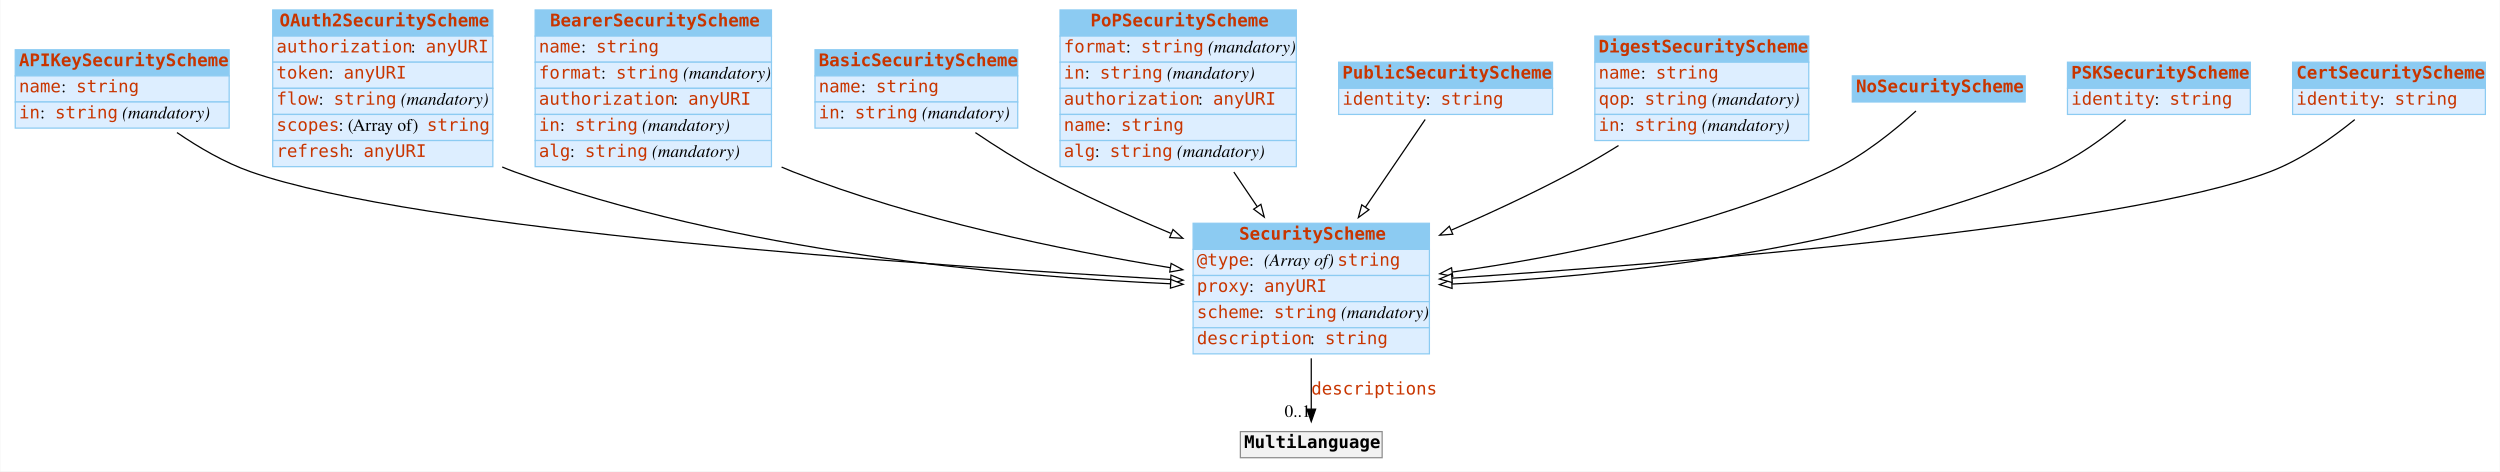
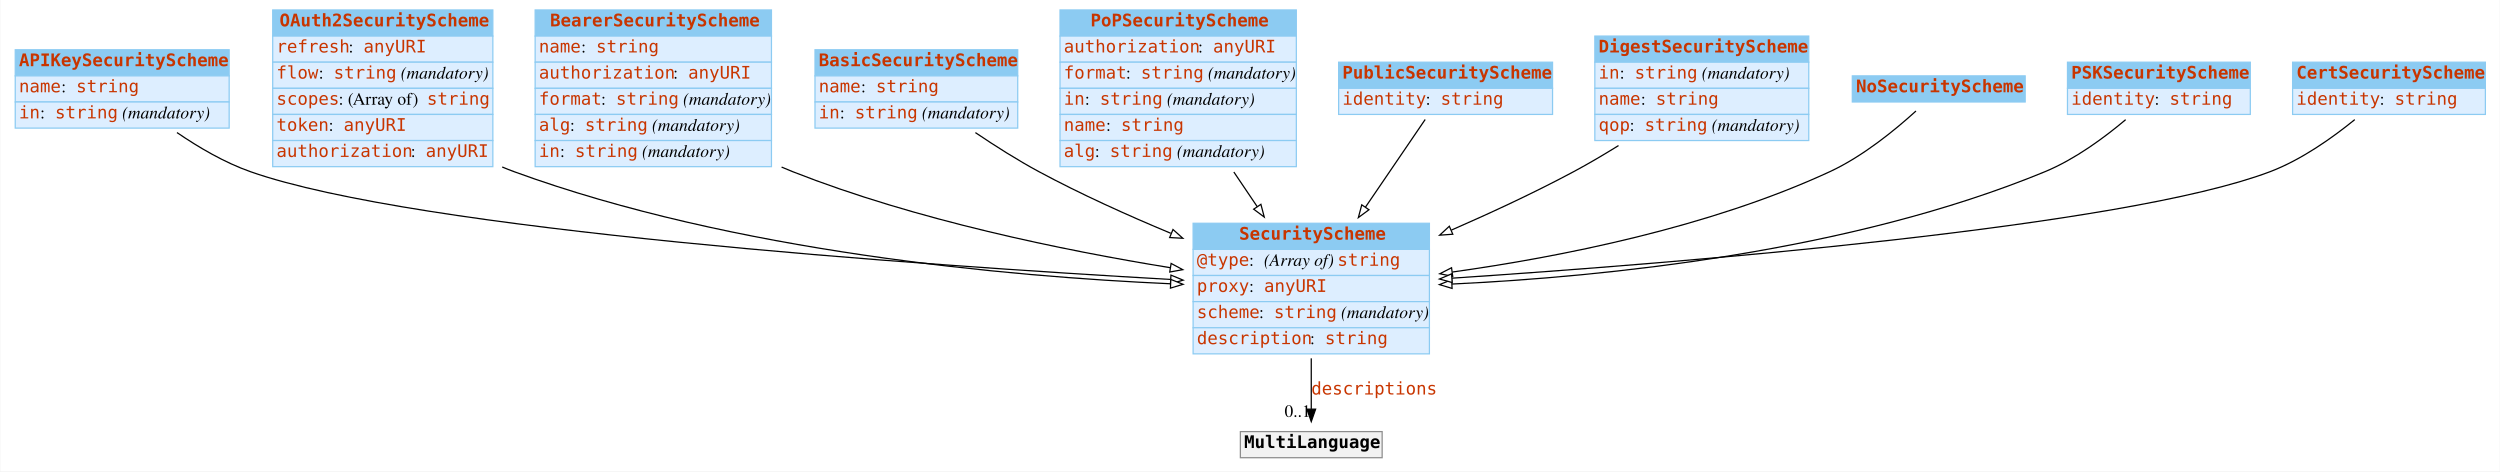
<svg xmlns="http://www.w3.org/2000/svg" width="2010pt" height="379pt" viewBox="0.00 0.00 2009.50 379.00">
  <g id="graph0" class="graph" transform="scale(1 1) rotate(0) translate(4 375)">
    <polygon fill="white" stroke="none" points="-4,4 -4,-375 2005.5,-375 2005.5,4 -4,4" />
    <g id="node1" class="node">
      <polygon fill="#8ccbf2" stroke="none" points="8,-314 8,-335 180,-335 180,-314 8,-314" />
      <polygon fill="none" stroke="#8ccbf2" points="8,-314 8,-335 180,-335 180,-314 8,-314" />
      <text text-anchor="start" x="11" y="-321.8" font-family="mono" font-weight="bold" font-size="14.00" fill="#c83500">APIKeySecurityScheme</text>
      <polygon fill="#ddeeff" stroke="none" points="8,-293 8,-314 180,-314 180,-293 8,-293" />
      <polygon fill="none" stroke="#8ccbf2" points="8,-293 8,-314 180,-314 180,-293 8,-293" />
      <text text-anchor="start" x="11" y="-300.8" font-family="mono" font-size="14.00" fill="#c83500">name</text>
      <text text-anchor="start" x="45" y="-300.8" font-family="Times,serif" font-size="14.00"> : </text>
      <text text-anchor="start" x="57" y="-300.8" font-family="mono" font-size="14.00" fill="#c83500">string</text>
      <polygon fill="#ddeeff" stroke="none" points="8,-272 8,-293 180,-293 180,-272 8,-272" />
      <polygon fill="none" stroke="#8ccbf2" points="8,-272 8,-293 180,-293 180,-272 8,-272" />
      <text text-anchor="start" x="11" y="-279.8" font-family="mono" font-size="14.00" fill="#c83500">in</text>
      <text text-anchor="start" x="28" y="-279.8" font-family="Times,serif" font-size="14.00"> : </text>
      <text text-anchor="start" x="40" y="-279.8" font-family="mono" font-size="14.00" fill="#c83500">string</text>
      <text text-anchor="start" x="90" y="-279.8" font-family="Times,serif" font-size="14.00"> </text>
      <text text-anchor="start" x="94" y="-279.8" font-family="Times,serif" font-style="italic" font-size="14.00">(mandatory)</text>
    </g>
    <g id="node3" class="node">
      <polygon fill="#8ccbf2" stroke="none" points="955,-174.5 955,-195.5 1145,-195.5 1145,-174.5 955,-174.5" />
      <polygon fill="none" stroke="#8ccbf2" points="955,-174.5 955,-195.5 1145,-195.5 1145,-174.5 955,-174.5" />
      <text text-anchor="start" x="992" y="-182.3" font-family="mono" font-weight="bold" font-size="14.00" fill="#c83500">SecurityScheme</text>
      <polygon fill="#ddeeff" stroke="none" points="955,-153.5 955,-174.5 1145,-174.5 1145,-153.5 955,-153.5" />
      <polygon fill="none" stroke="#8ccbf2" points="955,-153.5 955,-174.5 1145,-174.5 1145,-153.5 955,-153.5" />
      <text text-anchor="start" x="958" y="-161.3" font-family="mono" font-size="14.00" fill="#c83500">@type</text>
      <text text-anchor="start" x="1000" y="-161.3" font-family="Times,serif" font-size="14.00"> : </text>
      <text text-anchor="start" x="1012" y="-161.3" font-family="Times,serif" font-style="italic" font-size="14.00">(Array of) </text>
      <text text-anchor="start" x="1071" y="-161.3" font-family="mono" font-size="14.00" fill="#c83500">string</text>
      <polygon fill="#ddeeff" stroke="none" points="955,-132.5 955,-153.5 1145,-153.5 1145,-132.5 955,-132.5" />
      <polygon fill="none" stroke="#8ccbf2" points="955,-132.5 955,-153.5 1145,-153.5 1145,-132.5 955,-132.5" />
      <text text-anchor="start" x="958" y="-140.3" font-family="mono" font-size="14.00" fill="#c83500">proxy</text>
      <text text-anchor="start" x="1000" y="-140.3" font-family="Times,serif" font-size="14.00"> : </text>
      <text text-anchor="start" x="1012" y="-140.3" font-family="mono" font-size="14.00" fill="#c83500">anyURI</text>
      <polygon fill="#ddeeff" stroke="none" points="955,-111.5 955,-132.5 1145,-132.5 1145,-111.5 955,-111.5" />
      <polygon fill="none" stroke="#8ccbf2" points="955,-111.5 955,-132.5 1145,-132.5 1145,-111.5 955,-111.5" />
      <text text-anchor="start" x="958" y="-119.3" font-family="mono" font-size="14.00" fill="#c83500">scheme</text>
      <text text-anchor="start" x="1008" y="-119.3" font-family="Times,serif" font-size="14.00"> : </text>
      <text text-anchor="start" x="1020" y="-119.3" font-family="mono" font-size="14.00" fill="#c83500">string</text>
      <text text-anchor="start" x="1070" y="-119.3" font-family="Times,serif" font-size="14.00"> </text>
      <text text-anchor="start" x="1074" y="-119.3" font-family="Times,serif" font-style="italic" font-size="14.00">(mandatory)</text>
      <polygon fill="#ddeeff" stroke="none" points="955,-90.5 955,-111.5 1145,-111.5 1145,-90.5 955,-90.5" />
      <polygon fill="none" stroke="#8ccbf2" points="955,-90.5 955,-111.5 1145,-111.5 1145,-90.5 955,-90.5" />
      <text text-anchor="start" x="958" y="-98.3" font-family="mono" font-size="14.00" fill="#c83500">description</text>
      <text text-anchor="start" x="1049" y="-98.3" font-family="Times,serif" font-size="14.00"> : </text>
      <text text-anchor="start" x="1061" y="-98.3" font-family="mono" font-size="14.00" fill="#c83500">string</text>
    </g>
    <g id="edge4" class="edge">
      <path fill="none" stroke="black" d="M138.036,-268.422C155.465,-256.496 176.269,-244.309 197,-237 330.682,-189.871 737.032,-161.693 936.753,-150.336" />
      <polygon fill="white" stroke="black" points="937.194,-153.817 946.981,-149.759 936.799,-146.828 937.194,-153.817" />
    </g>
    <g id="node2" class="node">
      <polygon fill="#8ccbf2" stroke="none" points="215,-346 215,-367 392,-367 392,-346 215,-346" />
      <polygon fill="none" stroke="#8ccbf2" points="215,-346 215,-367 392,-367 392,-346 215,-346" />
      <text text-anchor="start" x="220.5" y="-353.8" font-family="mono" font-weight="bold" font-size="14.00" fill="#c83500">OAuth2SecurityScheme</text>
      <polygon fill="#ddeeff" stroke="none" points="215,-325 215,-346 392,-346 392,-325 215,-325" />
      <polygon fill="none" stroke="#8ccbf2" points="215,-325 215,-346 392,-346 392,-325 215,-325" />
-       <text text-anchor="start" x="218" y="-332.8" font-family="mono" font-size="14.00" fill="#c83500">authorization</text>
-       <text text-anchor="start" x="326" y="-332.8" font-family="Times,serif" font-size="14.00"> : </text>
-       <text text-anchor="start" x="338" y="-332.8" font-family="mono" font-size="14.00" fill="#c83500">anyURI</text>
+       <text text-anchor="start" x="218" y="-332.8" font-family="mono" font-size="14.00" fill="#c83500">refresh</text>
+       <text text-anchor="start" x="276" y="-332.8" font-family="Times,serif" font-size="14.00"> : </text>
+       <text text-anchor="start" x="288" y="-332.8" font-family="mono" font-size="14.00" fill="#c83500">anyURI</text>
      <polygon fill="#ddeeff" stroke="none" points="215,-304 215,-325 392,-325 392,-304 215,-304" />
      <polygon fill="none" stroke="#8ccbf2" points="215,-304 215,-325 392,-325 392,-304 215,-304" />
-       <text text-anchor="start" x="218" y="-311.8" font-family="mono" font-size="14.00" fill="#c83500">token</text>
-       <text text-anchor="start" x="260" y="-311.8" font-family="Times,serif" font-size="14.00"> : </text>
-       <text text-anchor="start" x="272" y="-311.8" font-family="mono" font-size="14.00" fill="#c83500">anyURI</text>
+       <text text-anchor="start" x="218" y="-311.8" font-family="mono" font-size="14.00" fill="#c83500">flow</text>
+       <text text-anchor="start" x="252" y="-311.8" font-family="Times,serif" font-size="14.00"> : </text>
+       <text text-anchor="start" x="264" y="-311.8" font-family="mono" font-size="14.00" fill="#c83500">string</text>
+       <text text-anchor="start" x="314" y="-311.8" font-family="Times,serif" font-size="14.00"> </text>
+       <text text-anchor="start" x="318" y="-311.8" font-family="Times,serif" font-style="italic" font-size="14.00">(mandatory)</text>
      <polygon fill="#ddeeff" stroke="none" points="215,-283 215,-304 392,-304 392,-283 215,-283" />
      <polygon fill="none" stroke="#8ccbf2" points="215,-283 215,-304 392,-304 392,-283 215,-283" />
-       <text text-anchor="start" x="218" y="-290.8" font-family="mono" font-size="14.00" fill="#c83500">flow</text>
-       <text text-anchor="start" x="252" y="-290.8" font-family="Times,serif" font-size="14.00"> : </text>
-       <text text-anchor="start" x="264" y="-290.8" font-family="mono" font-size="14.00" fill="#c83500">string</text>
-       <text text-anchor="start" x="314" y="-290.8" font-family="Times,serif" font-size="14.00"> </text>
-       <text text-anchor="start" x="318" y="-290.8" font-family="Times,serif" font-style="italic" font-size="14.00">(mandatory)</text>
+       <text text-anchor="start" x="218" y="-290.8" font-family="mono" font-size="14.00" fill="#c83500">scopes</text>
+       <text text-anchor="start" x="268" y="-290.8" font-family="Times,serif" font-size="14.00"> : (Array of) </text>
+       <text text-anchor="start" x="339" y="-290.8" font-family="mono" font-size="14.00" fill="#c83500">string</text>
      <polygon fill="#ddeeff" stroke="none" points="215,-262 215,-283 392,-283 392,-262 215,-262" />
      <polygon fill="none" stroke="#8ccbf2" points="215,-262 215,-283 392,-283 392,-262 215,-262" />
-       <text text-anchor="start" x="218" y="-269.8" font-family="mono" font-size="14.00" fill="#c83500">scopes</text>
-       <text text-anchor="start" x="268" y="-269.8" font-family="Times,serif" font-size="14.00"> : (Array of) </text>
-       <text text-anchor="start" x="339" y="-269.8" font-family="mono" font-size="14.00" fill="#c83500">string</text>
+       <text text-anchor="start" x="218" y="-269.8" font-family="mono" font-size="14.00" fill="#c83500">token</text>
+       <text text-anchor="start" x="260" y="-269.8" font-family="Times,serif" font-size="14.00"> : </text>
+       <text text-anchor="start" x="272" y="-269.8" font-family="mono" font-size="14.00" fill="#c83500">anyURI</text>
      <polygon fill="#ddeeff" stroke="none" points="215,-241 215,-262 392,-262 392,-241 215,-241" />
      <polygon fill="none" stroke="#8ccbf2" points="215,-241 215,-262 392,-262 392,-241 215,-241" />
-       <text text-anchor="start" x="218" y="-248.8" font-family="mono" font-size="14.00" fill="#c83500">refresh</text>
-       <text text-anchor="start" x="276" y="-248.8" font-family="Times,serif" font-size="14.00"> : </text>
-       <text text-anchor="start" x="288" y="-248.8" font-family="mono" font-size="14.00" fill="#c83500">anyURI</text>
+       <text text-anchor="start" x="218" y="-248.8" font-family="mono" font-size="14.00" fill="#c83500">authorization</text>
+       <text text-anchor="start" x="326" y="-248.8" font-family="Times,serif" font-size="14.00"> : </text>
+       <text text-anchor="start" x="338" y="-248.8" font-family="mono" font-size="14.00" fill="#c83500">anyURI</text>
    </g>
    <g id="edge8" class="edge">
      <path fill="none" stroke="black" d="M399.524,-240.748C402.681,-239.407 405.844,-238.153 409,-237 586.048,-172.351 806.079,-152.706 936.885,-146.846" />
      <polygon fill="white" stroke="black" points="937.084,-150.341 946.925,-146.416 936.784,-143.348 937.084,-150.341" />
    </g>
    <g id="node12" class="node">
      <polygon fill="#f2f2f2" stroke="none" points="993,-7 993,-28 1107,-28 1107,-7 993,-7" />
      <polygon fill="none" stroke="#8c8c8c" points="993,-7 993,-28 1107,-28 1107,-7 993,-7" />
      <text text-anchor="start" x="996" y="-14.8" font-family="mono" font-weight="bold" font-size="14.00">MultiLanguage</text>
    </g>
    <g id="edge1" class="edge">
      <path fill="none" stroke="black" d="M1050,-86.892C1050,-72.775 1050,-58.225 1050,-46.234" />
      <polygon fill="black" stroke="black" points="1053.5,-46.026 1050,-36.026 1046.5,-46.026 1053.5,-46.026" />
      <text text-anchor="start" x="1050" y="-57.8" font-family="mono" font-size="14.00" fill="#c83500">descriptions</text>
      <text text-anchor="middle" x="1039" y="-39.826" font-family="Times,serif" font-size="14.00">0..1</text>
    </g>
    <g id="node4" class="node">
      <polygon fill="#8ccbf2" stroke="none" points="426,-346 426,-367 616,-367 616,-346 426,-346" />
      <polygon fill="none" stroke="#8ccbf2" points="426,-346 426,-367 616,-367 616,-346 426,-346" />
      <text text-anchor="start" x="438" y="-353.8" font-family="mono" font-weight="bold" font-size="14.00" fill="#c83500">BearerSecurityScheme</text>
      <polygon fill="#ddeeff" stroke="none" points="426,-325 426,-346 616,-346 616,-325 426,-325" />
      <polygon fill="none" stroke="#8ccbf2" points="426,-325 426,-346 616,-346 616,-325 426,-325" />
      <text text-anchor="start" x="429" y="-332.8" font-family="mono" font-size="14.00" fill="#c83500">name</text>
      <text text-anchor="start" x="463" y="-332.8" font-family="Times,serif" font-size="14.00"> : </text>
      <text text-anchor="start" x="475" y="-332.8" font-family="mono" font-size="14.00" fill="#c83500">string</text>
      <polygon fill="#ddeeff" stroke="none" points="426,-304 426,-325 616,-325 616,-304 426,-304" />
      <polygon fill="none" stroke="#8ccbf2" points="426,-304 426,-325 616,-325 616,-304 426,-304" />
-       <text text-anchor="start" x="429" y="-311.8" font-family="mono" font-size="14.00" fill="#c83500">format</text>
-       <text text-anchor="start" x="479" y="-311.8" font-family="Times,serif" font-size="14.00"> : </text>
-       <text text-anchor="start" x="491" y="-311.8" font-family="mono" font-size="14.00" fill="#c83500">string</text>
-       <text text-anchor="start" x="541" y="-311.8" font-family="Times,serif" font-size="14.00"> </text>
-       <text text-anchor="start" x="545" y="-311.8" font-family="Times,serif" font-style="italic" font-size="14.00">(mandatory)</text>
+       <text text-anchor="start" x="429" y="-311.8" font-family="mono" font-size="14.00" fill="#c83500">authorization</text>
+       <text text-anchor="start" x="537" y="-311.8" font-family="Times,serif" font-size="14.00"> : </text>
+       <text text-anchor="start" x="549" y="-311.8" font-family="mono" font-size="14.00" fill="#c83500">anyURI</text>
      <polygon fill="#ddeeff" stroke="none" points="426,-283 426,-304 616,-304 616,-283 426,-283" />
      <polygon fill="none" stroke="#8ccbf2" points="426,-283 426,-304 616,-304 616,-283 426,-283" />
-       <text text-anchor="start" x="429" y="-290.8" font-family="mono" font-size="14.00" fill="#c83500">authorization</text>
-       <text text-anchor="start" x="537" y="-290.8" font-family="Times,serif" font-size="14.00"> : </text>
-       <text text-anchor="start" x="549" y="-290.8" font-family="mono" font-size="14.00" fill="#c83500">anyURI</text>
+       <text text-anchor="start" x="429" y="-290.8" font-family="mono" font-size="14.00" fill="#c83500">format</text>
+       <text text-anchor="start" x="479" y="-290.8" font-family="Times,serif" font-size="14.00"> : </text>
+       <text text-anchor="start" x="491" y="-290.8" font-family="mono" font-size="14.00" fill="#c83500">string</text>
+       <text text-anchor="start" x="541" y="-290.8" font-family="Times,serif" font-size="14.00"> </text>
+       <text text-anchor="start" x="545" y="-290.8" font-family="Times,serif" font-style="italic" font-size="14.00">(mandatory)</text>
      <polygon fill="#ddeeff" stroke="none" points="426,-262 426,-283 616,-283 616,-262 426,-262" />
      <polygon fill="none" stroke="#8ccbf2" points="426,-262 426,-283 616,-283 616,-262 426,-262" />
-       <text text-anchor="start" x="429" y="-269.8" font-family="mono" font-size="14.00" fill="#c83500">in</text>
-       <text text-anchor="start" x="446" y="-269.8" font-family="Times,serif" font-size="14.00"> : </text>
-       <text text-anchor="start" x="458" y="-269.8" font-family="mono" font-size="14.00" fill="#c83500">string</text>
-       <text text-anchor="start" x="508" y="-269.8" font-family="Times,serif" font-size="14.00"> </text>
-       <text text-anchor="start" x="512" y="-269.8" font-family="Times,serif" font-style="italic" font-size="14.00">(mandatory)</text>
+       <text text-anchor="start" x="429" y="-269.8" font-family="mono" font-size="14.00" fill="#c83500">alg</text>
+       <text text-anchor="start" x="454" y="-269.8" font-family="Times,serif" font-size="14.00"> : </text>
+       <text text-anchor="start" x="466" y="-269.8" font-family="mono" font-size="14.00" fill="#c83500">string</text>
+       <text text-anchor="start" x="516" y="-269.8" font-family="Times,serif" font-size="14.00"> </text>
+       <text text-anchor="start" x="520" y="-269.8" font-family="Times,serif" font-style="italic" font-size="14.00">(mandatory)</text>
      <polygon fill="#ddeeff" stroke="none" points="426,-241 426,-262 616,-262 616,-241 426,-241" />
      <polygon fill="none" stroke="#8ccbf2" points="426,-241 426,-262 616,-262 616,-241 426,-241" />
-       <text text-anchor="start" x="429" y="-248.8" font-family="mono" font-size="14.00" fill="#c83500">alg</text>
-       <text text-anchor="start" x="454" y="-248.8" font-family="Times,serif" font-size="14.00"> : </text>
-       <text text-anchor="start" x="466" y="-248.8" font-family="mono" font-size="14.00" fill="#c83500">string</text>
-       <text text-anchor="start" x="516" y="-248.8" font-family="Times,serif" font-size="14.00"> </text>
-       <text text-anchor="start" x="520" y="-248.8" font-family="Times,serif" font-style="italic" font-size="14.00">(mandatory)</text>
+       <text text-anchor="start" x="429" y="-248.8" font-family="mono" font-size="14.00" fill="#c83500">in</text>
+       <text text-anchor="start" x="446" y="-248.8" font-family="Times,serif" font-size="14.00"> : </text>
+       <text text-anchor="start" x="458" y="-248.8" font-family="mono" font-size="14.00" fill="#c83500">string</text>
+       <text text-anchor="start" x="508" y="-248.8" font-family="Times,serif" font-size="14.00"> </text>
+       <text text-anchor="start" x="512" y="-248.8" font-family="Times,serif" font-style="italic" font-size="14.00">(mandatory)</text>
    </g>
    <g id="edge9" class="edge">
      <path fill="none" stroke="black" d="M624.151,-240.676C627.107,-239.388 630.06,-238.158 633,-237 732.048,-197.967 851.15,-173.622 936.662,-159.767" />
      <polygon fill="white" stroke="black" points="937.336,-163.204 946.658,-158.171 936.231,-156.292 937.336,-163.204" />
    </g>
    <g id="node5" class="node">
      <polygon fill="#8ccbf2" stroke="none" points="651,-314 651,-335 814,-335 814,-314 651,-314" />
      <polygon fill="none" stroke="#8ccbf2" points="651,-314 651,-335 814,-335 814,-314 651,-314" />
      <text text-anchor="start" x="654" y="-321.8" font-family="mono" font-weight="bold" font-size="14.00" fill="#c83500">BasicSecurityScheme</text>
      <polygon fill="#ddeeff" stroke="none" points="651,-293 651,-314 814,-314 814,-293 651,-293" />
      <polygon fill="none" stroke="#8ccbf2" points="651,-293 651,-314 814,-314 814,-293 651,-293" />
      <text text-anchor="start" x="654" y="-300.8" font-family="mono" font-size="14.00" fill="#c83500">name</text>
      <text text-anchor="start" x="688" y="-300.8" font-family="Times,serif" font-size="14.00"> : </text>
      <text text-anchor="start" x="700" y="-300.8" font-family="mono" font-size="14.00" fill="#c83500">string</text>
      <polygon fill="#ddeeff" stroke="none" points="651,-272 651,-293 814,-293 814,-272 651,-272" />
      <polygon fill="none" stroke="#8ccbf2" points="651,-272 651,-293 814,-293 814,-272 651,-272" />
      <text text-anchor="start" x="654" y="-279.8" font-family="mono" font-size="14.00" fill="#c83500">in</text>
      <text text-anchor="start" x="671" y="-279.8" font-family="Times,serif" font-size="14.00"> : </text>
      <text text-anchor="start" x="683" y="-279.8" font-family="mono" font-size="14.00" fill="#c83500">string</text>
      <text text-anchor="start" x="733" y="-279.8" font-family="Times,serif" font-size="14.00"> </text>
      <text text-anchor="start" x="737" y="-279.8" font-family="Times,serif" font-style="italic" font-size="14.00">(mandatory)</text>
    </g>
    <g id="edge6" class="edge">
      <path fill="none" stroke="black" d="M779.967,-268.388C795.823,-257.668 813.812,-246.253 831,-237 864.551,-218.939 902.385,-201.875 937.049,-187.437" />
      <polygon fill="white" stroke="black" points="938.829,-190.489 946.735,-183.436 936.157,-184.019 938.829,-190.489" />
    </g>
    <g id="node6" class="node">
      <polygon fill="#8ccbf2" stroke="none" points="848,-346 848,-367 1038,-367 1038,-346 848,-346" />
      <polygon fill="none" stroke="#8ccbf2" points="848,-346 848,-367 1038,-367 1038,-346 848,-346" />
      <text text-anchor="start" x="872.5" y="-353.8" font-family="mono" font-weight="bold" font-size="14.00" fill="#c83500">PoPSecurityScheme</text>
      <polygon fill="#ddeeff" stroke="none" points="848,-325 848,-346 1038,-346 1038,-325 848,-325" />
      <polygon fill="none" stroke="#8ccbf2" points="848,-325 848,-346 1038,-346 1038,-325 848,-325" />
-       <text text-anchor="start" x="851" y="-332.8" font-family="mono" font-size="14.00" fill="#c83500">format</text>
-       <text text-anchor="start" x="901" y="-332.8" font-family="Times,serif" font-size="14.00"> : </text>
-       <text text-anchor="start" x="913" y="-332.8" font-family="mono" font-size="14.00" fill="#c83500">string</text>
-       <text text-anchor="start" x="963" y="-332.8" font-family="Times,serif" font-size="14.00"> </text>
-       <text text-anchor="start" x="967" y="-332.8" font-family="Times,serif" font-style="italic" font-size="14.00">(mandatory)</text>
+       <text text-anchor="start" x="851" y="-332.8" font-family="mono" font-size="14.00" fill="#c83500">authorization</text>
+       <text text-anchor="start" x="959" y="-332.8" font-family="Times,serif" font-size="14.00"> : </text>
+       <text text-anchor="start" x="971" y="-332.8" font-family="mono" font-size="14.00" fill="#c83500">anyURI</text>
      <polygon fill="#ddeeff" stroke="none" points="848,-304 848,-325 1038,-325 1038,-304 848,-304" />
      <polygon fill="none" stroke="#8ccbf2" points="848,-304 848,-325 1038,-325 1038,-304 848,-304" />
-       <text text-anchor="start" x="851" y="-311.8" font-family="mono" font-size="14.00" fill="#c83500">in</text>
-       <text text-anchor="start" x="868" y="-311.8" font-family="Times,serif" font-size="14.00"> : </text>
-       <text text-anchor="start" x="880" y="-311.8" font-family="mono" font-size="14.00" fill="#c83500">string</text>
-       <text text-anchor="start" x="930" y="-311.8" font-family="Times,serif" font-size="14.00"> </text>
-       <text text-anchor="start" x="934" y="-311.8" font-family="Times,serif" font-style="italic" font-size="14.00">(mandatory)</text>
+       <text text-anchor="start" x="851" y="-311.8" font-family="mono" font-size="14.00" fill="#c83500">format</text>
+       <text text-anchor="start" x="901" y="-311.8" font-family="Times,serif" font-size="14.00"> : </text>
+       <text text-anchor="start" x="913" y="-311.8" font-family="mono" font-size="14.00" fill="#c83500">string</text>
+       <text text-anchor="start" x="963" y="-311.8" font-family="Times,serif" font-size="14.00"> </text>
+       <text text-anchor="start" x="967" y="-311.8" font-family="Times,serif" font-style="italic" font-size="14.00">(mandatory)</text>
      <polygon fill="#ddeeff" stroke="none" points="848,-283 848,-304 1038,-304 1038,-283 848,-283" />
      <polygon fill="none" stroke="#8ccbf2" points="848,-283 848,-304 1038,-304 1038,-283 848,-283" />
-       <text text-anchor="start" x="851" y="-290.8" font-family="mono" font-size="14.00" fill="#c83500">authorization</text>
-       <text text-anchor="start" x="959" y="-290.8" font-family="Times,serif" font-size="14.00"> : </text>
-       <text text-anchor="start" x="971" y="-290.8" font-family="mono" font-size="14.00" fill="#c83500">anyURI</text>
+       <text text-anchor="start" x="851" y="-290.8" font-family="mono" font-size="14.00" fill="#c83500">in</text>
+       <text text-anchor="start" x="868" y="-290.8" font-family="Times,serif" font-size="14.00"> : </text>
+       <text text-anchor="start" x="880" y="-290.8" font-family="mono" font-size="14.00" fill="#c83500">string</text>
+       <text text-anchor="start" x="930" y="-290.8" font-family="Times,serif" font-size="14.00"> </text>
+       <text text-anchor="start" x="934" y="-290.8" font-family="Times,serif" font-style="italic" font-size="14.00">(mandatory)</text>
      <polygon fill="#ddeeff" stroke="none" points="848,-262 848,-283 1038,-283 1038,-262 848,-262" />
      <polygon fill="none" stroke="#8ccbf2" points="848,-262 848,-283 1038,-283 1038,-262 848,-262" />
      <text text-anchor="start" x="851" y="-269.8" font-family="mono" font-size="14.00" fill="#c83500">name</text>
      <text text-anchor="start" x="885" y="-269.8" font-family="Times,serif" font-size="14.00"> : </text>
      <text text-anchor="start" x="897" y="-269.8" font-family="mono" font-size="14.00" fill="#c83500">string</text>
      <polygon fill="#ddeeff" stroke="none" points="848,-241 848,-262 1038,-262 1038,-241 848,-241" />
      <polygon fill="none" stroke="#8ccbf2" points="848,-241 848,-262 1038,-262 1038,-241 848,-241" />
      <text text-anchor="start" x="851" y="-248.8" font-family="mono" font-size="14.00" fill="#c83500">alg</text>
      <text text-anchor="start" x="876" y="-248.8" font-family="Times,serif" font-size="14.00"> : </text>
      <text text-anchor="start" x="888" y="-248.8" font-family="mono" font-size="14.00" fill="#c83500">string</text>
      <text text-anchor="start" x="938" y="-248.8" font-family="Times,serif" font-size="14.00"> </text>
      <text text-anchor="start" x="942" y="-248.8" font-family="Times,serif" font-style="italic" font-size="14.00">(mandatory)</text>
    </g>
    <g id="edge3" class="edge">
      <path fill="none" stroke="black" d="M987.758,-236.7C993.984,-227.477 1000.37,-218.014 1006.57,-208.829" />
      <polygon fill="white" stroke="black" points="1009.51,-210.732 1012.21,-200.486 1003.71,-206.816 1009.51,-210.732" />
    </g>
    <g id="node7" class="node">
      <polygon fill="#8ccbf2" stroke="none" points="1072,-304 1072,-325 1244,-325 1244,-304 1072,-304" />
      <polygon fill="none" stroke="#8ccbf2" points="1072,-304 1072,-325 1244,-325 1244,-304 1072,-304" />
      <text text-anchor="start" x="1075" y="-311.8" font-family="mono" font-weight="bold" font-size="14.00" fill="#c83500">PublicSecurityScheme</text>
      <polygon fill="#ddeeff" stroke="none" points="1072,-283 1072,-304 1244,-304 1244,-283 1072,-283" />
      <polygon fill="none" stroke="#8ccbf2" points="1072,-283 1072,-304 1244,-304 1244,-283 1072,-283" />
      <text text-anchor="start" x="1075" y="-290.8" font-family="mono" font-size="14.00" fill="#c83500">identity</text>
      <text text-anchor="start" x="1142" y="-290.8" font-family="Times,serif" font-size="14.00"> : </text>
      <text text-anchor="start" x="1154" y="-290.8" font-family="mono" font-size="14.00" fill="#c83500">string</text>
    </g>
    <g id="edge2" class="edge">
      <path fill="none" stroke="black" d="M1141.6,-278.927C1128.82,-260.176 1110.47,-233.243 1093.54,-208.402" />
      <polygon fill="white" stroke="black" points="1096.39,-206.366 1087.87,-200.073 1090.61,-210.308 1096.39,-206.366" />
    </g>
    <g id="node8" class="node">
      <polygon fill="#8ccbf2" stroke="none" points="1278,-325 1278,-346 1450,-346 1450,-325 1278,-325" />
      <polygon fill="none" stroke="#8ccbf2" points="1278,-325 1278,-346 1450,-346 1450,-325 1278,-325" />
      <text text-anchor="start" x="1281" y="-332.8" font-family="mono" font-weight="bold" font-size="14.00" fill="#c83500">DigestSecurityScheme</text>
      <polygon fill="#ddeeff" stroke="none" points="1278,-304 1278,-325 1450,-325 1450,-304 1278,-304" />
      <polygon fill="none" stroke="#8ccbf2" points="1278,-304 1278,-325 1450,-325 1450,-304 1278,-304" />
-       <text text-anchor="start" x="1281" y="-311.8" font-family="mono" font-size="14.00" fill="#c83500">name</text>
-       <text text-anchor="start" x="1315" y="-311.8" font-family="Times,serif" font-size="14.00"> : </text>
-       <text text-anchor="start" x="1327" y="-311.8" font-family="mono" font-size="14.00" fill="#c83500">string</text>
+       <text text-anchor="start" x="1281" y="-311.8" font-family="mono" font-size="14.00" fill="#c83500">in</text>
+       <text text-anchor="start" x="1298" y="-311.8" font-family="Times,serif" font-size="14.00"> : </text>
+       <text text-anchor="start" x="1310" y="-311.8" font-family="mono" font-size="14.00" fill="#c83500">string</text>
+       <text text-anchor="start" x="1360" y="-311.8" font-family="Times,serif" font-size="14.00"> </text>
+       <text text-anchor="start" x="1364" y="-311.8" font-family="Times,serif" font-style="italic" font-size="14.00">(mandatory)</text>
      <polygon fill="#ddeeff" stroke="none" points="1278,-283 1278,-304 1450,-304 1450,-283 1278,-283" />
      <polygon fill="none" stroke="#8ccbf2" points="1278,-283 1278,-304 1450,-304 1450,-283 1278,-283" />
-       <text text-anchor="start" x="1281" y="-290.8" font-family="mono" font-size="14.00" fill="#c83500">qop</text>
-       <text text-anchor="start" x="1306" y="-290.8" font-family="Times,serif" font-size="14.00"> : </text>
-       <text text-anchor="start" x="1318" y="-290.8" font-family="mono" font-size="14.00" fill="#c83500">string</text>
-       <text text-anchor="start" x="1368" y="-290.8" font-family="Times,serif" font-size="14.00"> </text>
-       <text text-anchor="start" x="1372" y="-290.8" font-family="Times,serif" font-style="italic" font-size="14.00">(mandatory)</text>
+       <text text-anchor="start" x="1281" y="-290.8" font-family="mono" font-size="14.00" fill="#c83500">name</text>
+       <text text-anchor="start" x="1315" y="-290.8" font-family="Times,serif" font-size="14.00"> : </text>
+       <text text-anchor="start" x="1327" y="-290.8" font-family="mono" font-size="14.00" fill="#c83500">string</text>
      <polygon fill="#ddeeff" stroke="none" points="1278,-262 1278,-283 1450,-283 1450,-262 1278,-262" />
      <polygon fill="none" stroke="#8ccbf2" points="1278,-262 1278,-283 1450,-283 1450,-262 1278,-262" />
-       <text text-anchor="start" x="1281" y="-269.8" font-family="mono" font-size="14.00" fill="#c83500">in</text>
-       <text text-anchor="start" x="1298" y="-269.8" font-family="Times,serif" font-size="14.00"> : </text>
-       <text text-anchor="start" x="1310" y="-269.8" font-family="mono" font-size="14.00" fill="#c83500">string</text>
-       <text text-anchor="start" x="1360" y="-269.8" font-family="Times,serif" font-size="14.00"> </text>
-       <text text-anchor="start" x="1364" y="-269.8" font-family="Times,serif" font-style="italic" font-size="14.00">(mandatory)</text>
+       <text text-anchor="start" x="1281" y="-269.8" font-family="mono" font-size="14.00" fill="#c83500">qop</text>
+       <text text-anchor="start" x="1306" y="-269.8" font-family="Times,serif" font-size="14.00"> : </text>
+       <text text-anchor="start" x="1318" y="-269.8" font-family="mono" font-size="14.00" fill="#c83500">string</text>
+       <text text-anchor="start" x="1368" y="-269.8" font-family="Times,serif" font-size="14.00"> </text>
+       <text text-anchor="start" x="1372" y="-269.8" font-family="Times,serif" font-style="italic" font-size="14.00">(mandatory)</text>
    </g>
    <g id="edge5" class="edge">
      <path fill="none" stroke="black" d="M1297.04,-257.965C1285.22,-250.633 1272.89,-243.365 1261,-237 1229.79,-220.291 1194.94,-204.079 1162.69,-190.017" />
      <polygon fill="white" stroke="black" points="1163.79,-186.68 1153.22,-185.917 1161.01,-193.103 1163.79,-186.68" />
    </g>
    <g id="node9" class="node">
      <polygon fill="#8ccbf2" stroke="none" points="1485,-293 1485,-314 1624,-314 1624,-293 1485,-293" />
      <polygon fill="none" stroke="#8ccbf2" points="1485,-293 1485,-314 1624,-314 1624,-293 1485,-293" />
      <text text-anchor="start" x="1488" y="-300.8" font-family="mono" font-weight="bold" font-size="14.00" fill="#c83500">NoSecurityScheme</text>
    </g>
    <g id="edge11" class="edge">
      <path fill="none" stroke="black" d="M1536.19,-285.759C1519.6,-270.66 1493.49,-249.268 1467,-237 1369.91,-192.042 1249.79,-168.378 1163.45,-156.287" />
      <polygon fill="white" stroke="black" points="1163.74,-152.794 1153.36,-154.904 1162.79,-159.729 1163.74,-152.794" />
    </g>
    <g id="node10" class="node">
      <polygon fill="#8ccbf2" stroke="none" points="1658,-304 1658,-325 1805,-325 1805,-304 1658,-304" />
      <polygon fill="none" stroke="#8ccbf2" points="1658,-304 1658,-325 1805,-325 1805,-304 1658,-304" />
      <text text-anchor="start" x="1661" y="-311.8" font-family="mono" font-weight="bold" font-size="14.00" fill="#c83500">PSKSecurityScheme</text>
      <polygon fill="#ddeeff" stroke="none" points="1658,-283 1658,-304 1805,-304 1805,-283 1658,-283" />
      <polygon fill="none" stroke="#8ccbf2" points="1658,-283 1658,-304 1805,-304 1805,-283 1658,-283" />
      <text text-anchor="start" x="1661" y="-290.8" font-family="mono" font-size="14.00" fill="#c83500">identity</text>
      <text text-anchor="start" x="1728" y="-290.8" font-family="Times,serif" font-size="14.00"> : </text>
      <text text-anchor="start" x="1740" y="-290.8" font-family="mono" font-size="14.00" fill="#c83500">string</text>
    </g>
    <g id="edge7" class="edge">
      <path fill="none" stroke="black" d="M1704.78,-278.792C1687.62,-264.332 1663.99,-246.904 1640,-237 1482.93,-172.16 1285.16,-152.43 1163.17,-146.625" />
      <polygon fill="white" stroke="black" points="1163.21,-143.124 1153.07,-146.168 1162.9,-150.117 1163.21,-143.124" />
    </g>
    <g id="node11" class="node">
      <polygon fill="#8ccbf2" stroke="none" points="1839,-304 1839,-325 1994,-325 1994,-304 1839,-304" />
      <polygon fill="none" stroke="#8ccbf2" points="1839,-304 1839,-325 1994,-325 1994,-304 1839,-304" />
      <text text-anchor="start" x="1842" y="-311.8" font-family="mono" font-weight="bold" font-size="14.00" fill="#c83500">CertSecurityScheme</text>
      <polygon fill="#ddeeff" stroke="none" points="1839,-283 1839,-304 1994,-304 1994,-283 1839,-283" />
      <polygon fill="none" stroke="#8ccbf2" points="1839,-283 1839,-304 1994,-304 1994,-283 1839,-283" />
      <text text-anchor="start" x="1842" y="-290.8" font-family="mono" font-size="14.00" fill="#c83500">identity</text>
      <text text-anchor="start" x="1909" y="-290.8" font-family="Times,serif" font-size="14.00"> : </text>
      <text text-anchor="start" x="1921" y="-290.8" font-family="mono" font-size="14.00" fill="#c83500">string</text>
    </g>
    <g id="edge10" class="edge">
      <path fill="none" stroke="black" d="M1888.98,-278.834C1871,-264.198 1846.15,-246.563 1821,-237 1703.37,-192.281 1347.27,-163.592 1163.08,-151.336" />
      <polygon fill="white" stroke="black" points="1163.3,-147.843 1153.09,-150.676 1162.83,-154.828 1163.3,-147.843" />
    </g>
  </g>
</svg>
